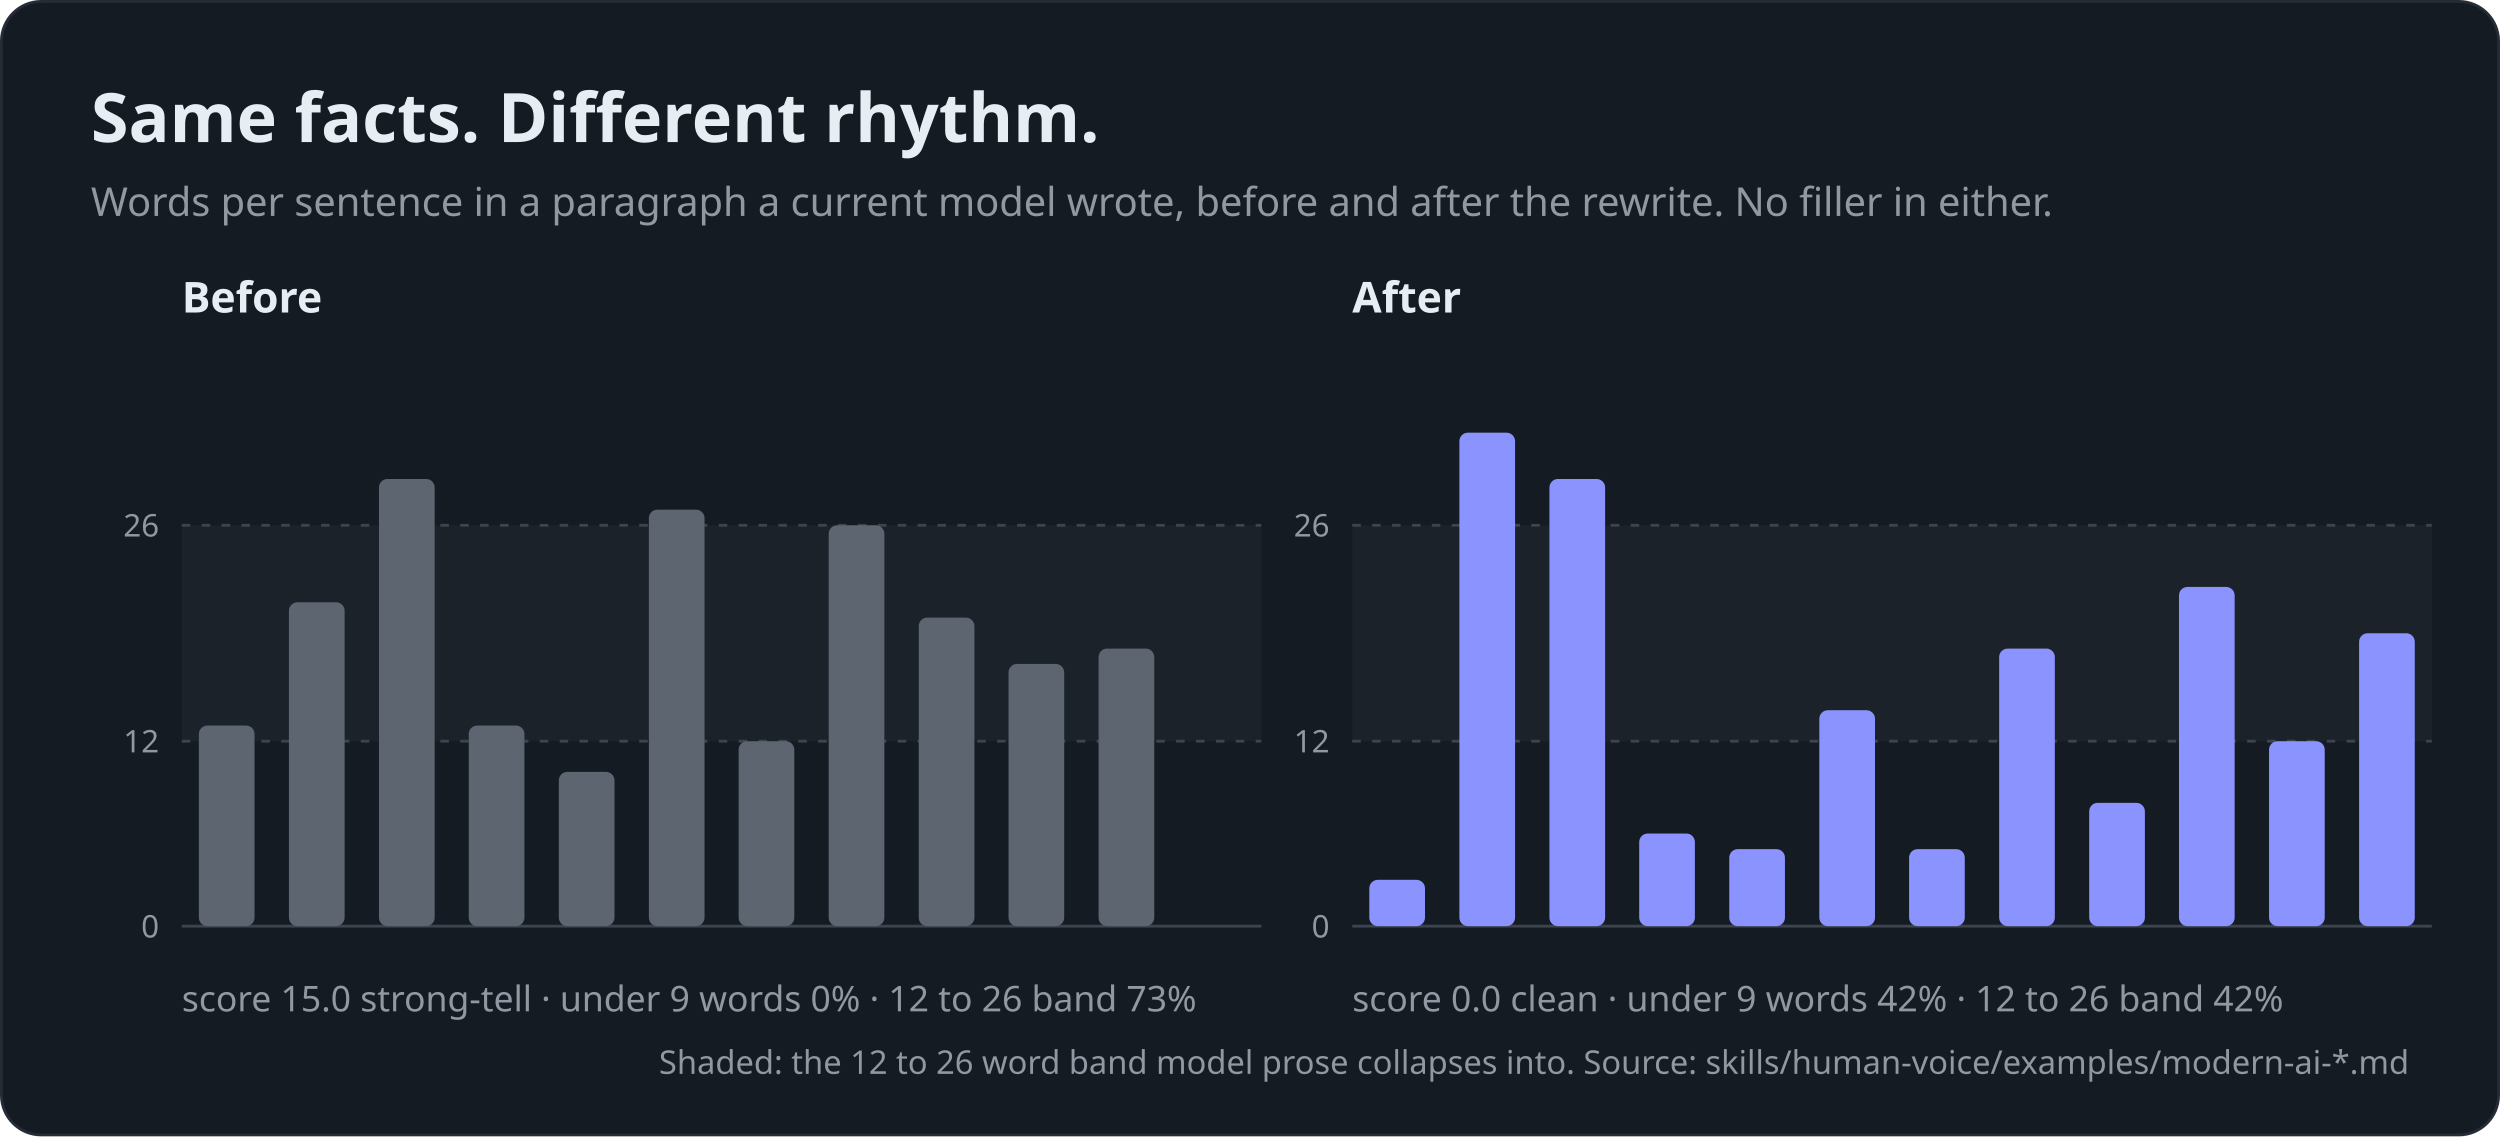
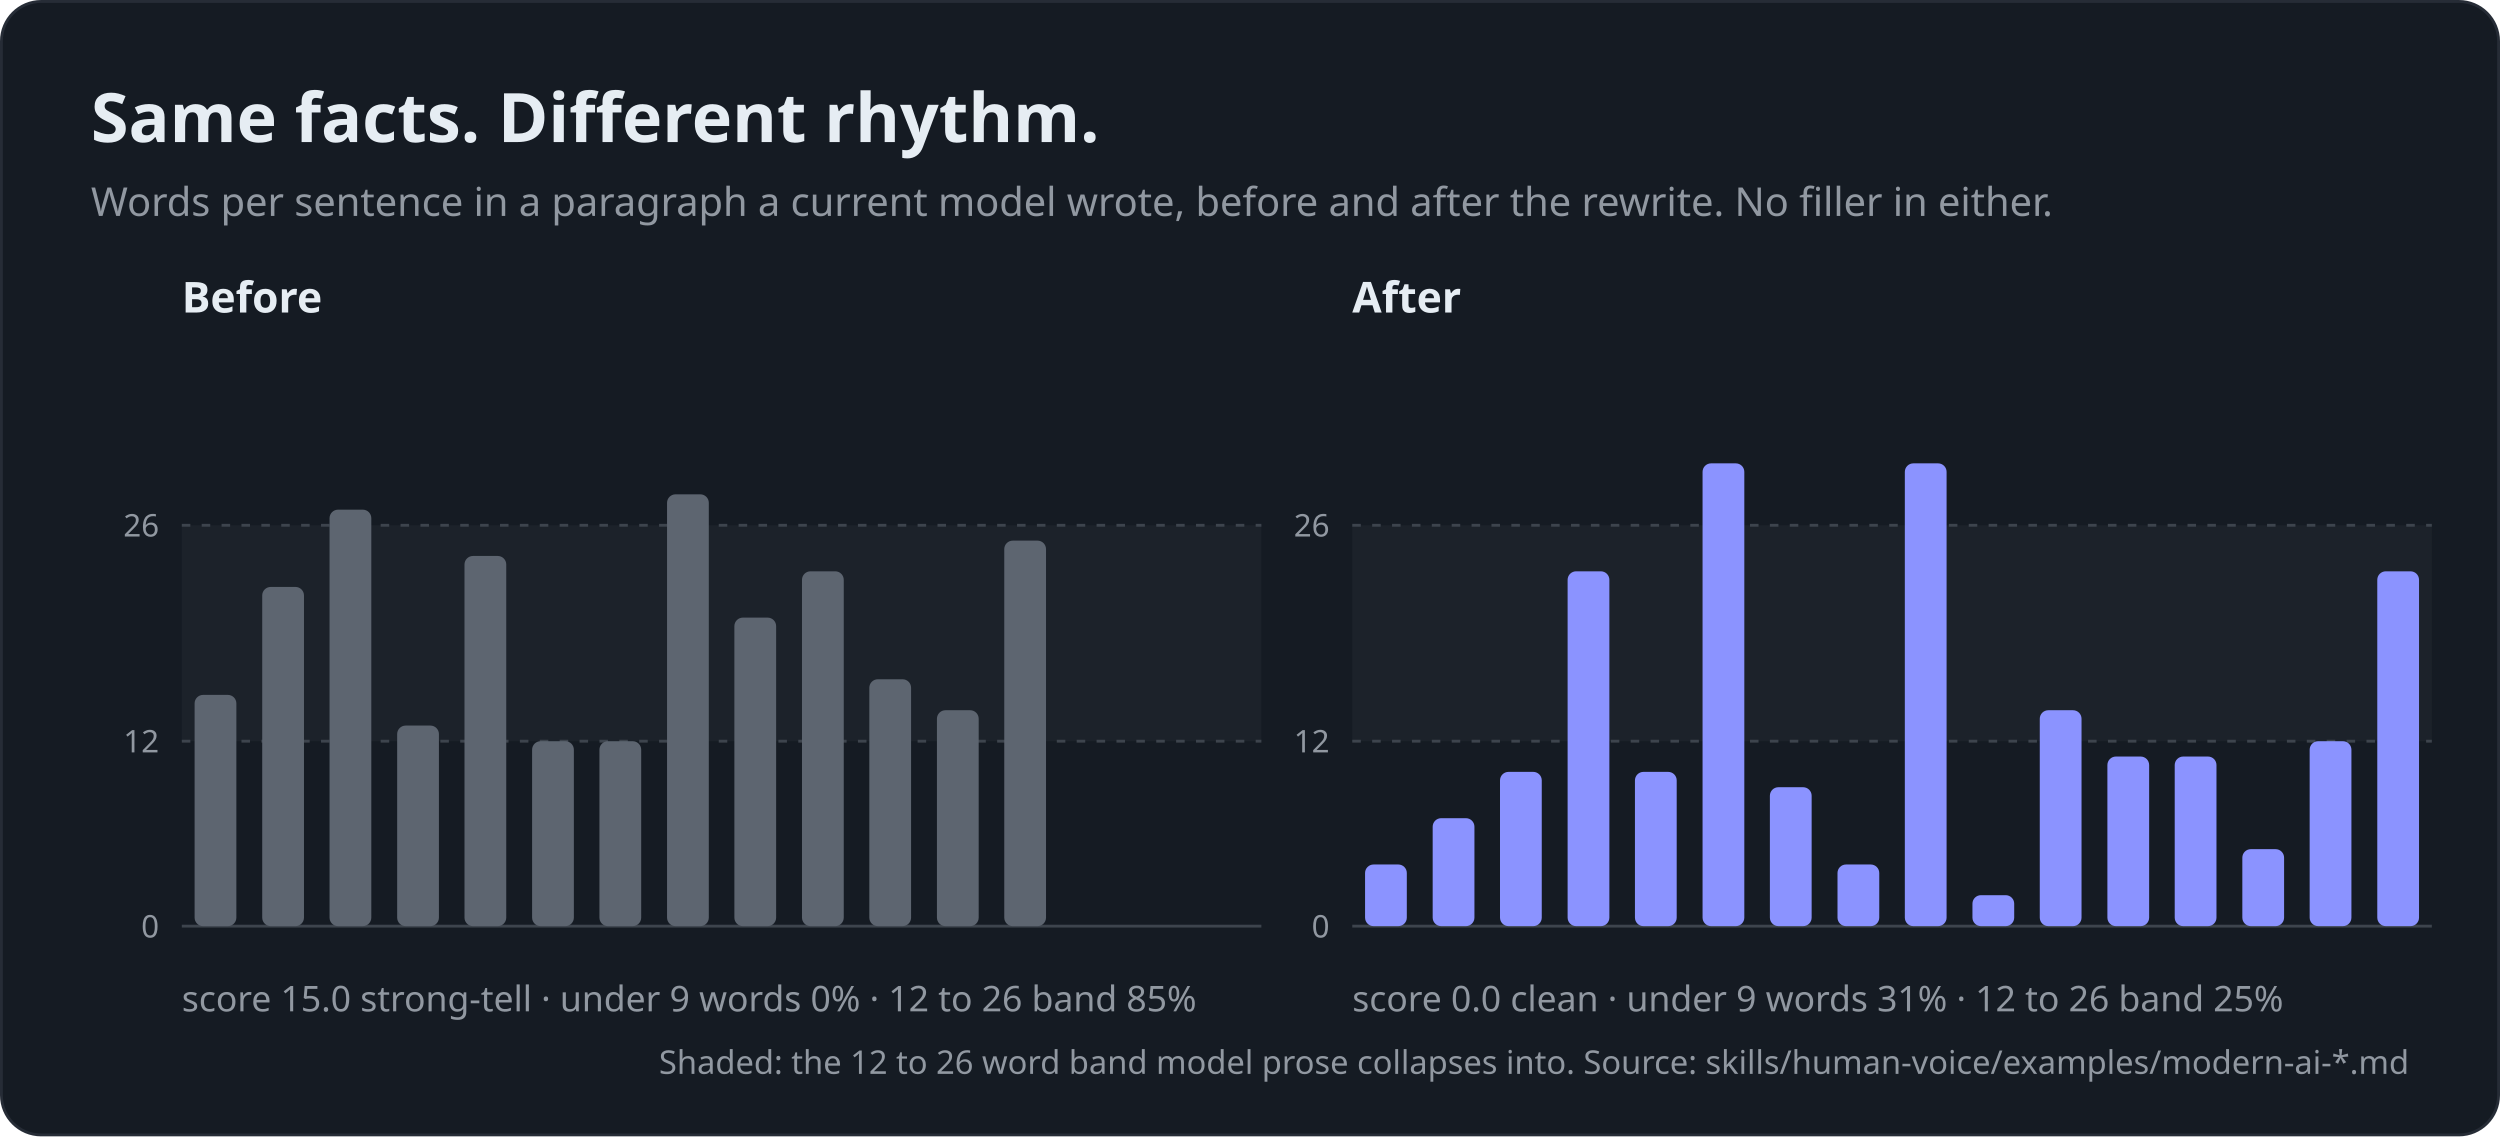
<svg xmlns="http://www.w3.org/2000/svg" width="880" height="400" viewBox="0 0 880 400" role="img" aria-label="Sentence lengths before and after a human-voice rewrite">
  <rect x="0.5" y="0.5" width="879" height="399" rx="14" fill="#151B23" stroke="#262C36" />
  <text x="32" y="50" font-family="-apple-system,BlinkMacSystemFont,'Segoe UI','Noto Sans',Helvetica,Arial,sans-serif" font-size="24" font-weight="700" fill="#E6EDF3" text-anchor="start">Same facts. Different rhythm.</text>
  <text x="32" y="76" font-family="-apple-system,BlinkMacSystemFont,'Segoe UI','Noto Sans',Helvetica,Arial,sans-serif" font-size="14" font-weight="400" fill="#9198A1" text-anchor="start">Words per sentence in a paragraph a current model wrote, before and after the rewrite. No filler in either.</text>
  <text x="64" y="110" font-family="-apple-system,BlinkMacSystemFont,'Segoe UI','Noto Sans',Helvetica,Arial,sans-serif" font-size="15" font-weight="600" fill="#E6EDF3" text-anchor="start">Before</text>
  <rect x="64" y="184.9" width="380" height="76.0" fill="#1C222A" />
  <line x1="64" x2="444" y1="326.0" y2="326.0" stroke="#3D444D" stroke-width="1" />
  <text x="56" y="330.0" font-family="-apple-system,BlinkMacSystemFont,'Segoe UI','Noto Sans',Helvetica,Arial,sans-serif" font-size="11" font-weight="400" fill="#9198A1" text-anchor="end">0</text>
  <line x1="64" x2="444" y1="260.9" y2="260.9" stroke="#3D444D" stroke-width="1" stroke-dasharray="3 4" />
  <text x="56" y="264.857" font-family="-apple-system,BlinkMacSystemFont,'Segoe UI','Noto Sans',Helvetica,Arial,sans-serif" font-size="11" font-weight="400" fill="#9198A1" text-anchor="end">12</text>
  <line x1="64" x2="444" y1="184.9" y2="184.9" stroke="#3D444D" stroke-width="1" stroke-dasharray="3 4" />
  <text x="56" y="188.857" font-family="-apple-system,BlinkMacSystemFont,'Segoe UI','Noto Sans',Helvetica,Arial,sans-serif" font-size="11" font-weight="400" fill="#9198A1" text-anchor="end">26</text>
-   <rect x="70.0" y="255.4" width="19.6" height="70.6" rx="3" fill="#5D6570" />
-   <rect x="101.7" y="212.0" width="19.6" height="114.0" rx="3" fill="#5D6570" />
-   <rect x="133.4" y="168.6" width="19.6" height="157.4" rx="3" fill="#5D6570" />
-   <rect x="165.0" y="255.4" width="19.6" height="70.6" rx="3" fill="#5D6570" />
-   <rect x="196.7" y="271.7" width="19.6" height="54.3" rx="3" fill="#5D6570" />
-   <rect x="228.4" y="179.4" width="19.6" height="146.6" rx="3" fill="#5D6570" />
-   <rect x="260.0" y="260.9" width="19.6" height="65.1" rx="3" fill="#5D6570" />
-   <rect x="291.7" y="184.9" width="19.6" height="141.1" rx="3" fill="#5D6570" />
-   <rect x="323.4" y="217.4" width="19.6" height="108.6" rx="3" fill="#5D6570" />
-   <rect x="355.0" y="233.7" width="19.6" height="92.3" rx="3" fill="#5D6570" />
-   <rect x="386.7" y="228.3" width="19.6" height="97.7" rx="3" fill="#5D6570" />
-   <text x="64" y="356.0" font-family="-apple-system,BlinkMacSystemFont,'Segoe UI','Noto Sans',Helvetica,Arial,sans-serif" font-size="12.5" font-weight="400" fill="#9198A1" text-anchor="start">score 15.0 strong-tell  ·  under 9 words 0%  ·  12 to 26 band 73%</text>
+   <rect x="68.5" y="244.6" width="14.7" height="81.4" rx="3" fill="#5D6570" />
+   <rect x="92.3" y="206.6" width="14.7" height="119.4" rx="3" fill="#5D6570" />
+   <rect x="116.0" y="179.4" width="14.7" height="146.6" rx="3" fill="#5D6570" />
+   <rect x="139.8" y="255.4" width="14.7" height="70.6" rx="3" fill="#5D6570" />
+   <rect x="163.5" y="195.7" width="14.7" height="130.3" rx="3" fill="#5D6570" />
+   <rect x="187.3" y="260.9" width="14.7" height="65.1" rx="3" fill="#5D6570" />
+   <rect x="211.0" y="260.9" width="14.7" height="65.1" rx="3" fill="#5D6570" />
+   <rect x="234.8" y="174.0" width="14.7" height="152.0" rx="3" fill="#5D6570" />
+   <rect x="258.5" y="217.4" width="14.7" height="108.6" rx="3" fill="#5D6570" />
+   <rect x="282.3" y="201.1" width="14.7" height="124.9" rx="3" fill="#5D6570" />
+   <rect x="306.0" y="239.1" width="14.7" height="86.9" rx="3" fill="#5D6570" />
+   <rect x="329.8" y="250.0" width="14.7" height="76.0" rx="3" fill="#5D6570" />
+   <rect x="353.5" y="190.3" width="14.7" height="135.7" rx="3" fill="#5D6570" />
+   <text x="64" y="356.0" font-family="-apple-system,BlinkMacSystemFont,'Segoe UI','Noto Sans',Helvetica,Arial,sans-serif" font-size="12.5" font-weight="400" fill="#9198A1" text-anchor="start">score 15.0 strong-tell  ·  under 9 words 0%  ·  12 to 26 band 85%</text>
  <text x="476" y="110" font-family="-apple-system,BlinkMacSystemFont,'Segoe UI','Noto Sans',Helvetica,Arial,sans-serif" font-size="15" font-weight="600" fill="#E6EDF3" text-anchor="start">After</text>
  <rect x="476" y="184.9" width="380" height="76.0" fill="#1C222A" />
  <line x1="476" x2="856" y1="326.0" y2="326.0" stroke="#3D444D" stroke-width="1" />
  <text x="468" y="330.0" font-family="-apple-system,BlinkMacSystemFont,'Segoe UI','Noto Sans',Helvetica,Arial,sans-serif" font-size="11" font-weight="400" fill="#9198A1" text-anchor="end">0</text>
  <line x1="476" x2="856" y1="260.9" y2="260.9" stroke="#3D444D" stroke-width="1" stroke-dasharray="3 4" />
  <text x="468" y="264.857" font-family="-apple-system,BlinkMacSystemFont,'Segoe UI','Noto Sans',Helvetica,Arial,sans-serif" font-size="11" font-weight="400" fill="#9198A1" text-anchor="end">12</text>
  <line x1="476" x2="856" y1="184.9" y2="184.9" stroke="#3D444D" stroke-width="1" stroke-dasharray="3 4" />
  <text x="468" y="188.857" font-family="-apple-system,BlinkMacSystemFont,'Segoe UI','Noto Sans',Helvetica,Arial,sans-serif" font-size="11" font-weight="400" fill="#9198A1" text-anchor="end">26</text>
-   <rect x="482.0" y="309.7" width="19.6" height="16.3" rx="3" fill="#8B93FF" />
-   <rect x="513.7" y="152.3" width="19.6" height="173.7" rx="3" fill="#8B93FF" />
-   <rect x="545.4" y="168.6" width="19.6" height="157.4" rx="3" fill="#8B93FF" />
-   <rect x="577.0" y="293.4" width="19.6" height="32.6" rx="3" fill="#8B93FF" />
-   <rect x="608.7" y="298.9" width="19.6" height="27.1" rx="3" fill="#8B93FF" />
-   <rect x="640.4" y="250.0" width="19.6" height="76.0" rx="3" fill="#8B93FF" />
-   <rect x="672.0" y="298.9" width="19.6" height="27.1" rx="3" fill="#8B93FF" />
-   <rect x="703.7" y="228.3" width="19.6" height="97.7" rx="3" fill="#8B93FF" />
-   <rect x="735.4" y="282.6" width="19.6" height="43.4" rx="3" fill="#8B93FF" />
-   <rect x="767.0" y="206.6" width="19.6" height="119.4" rx="3" fill="#8B93FF" />
-   <rect x="798.7" y="260.9" width="19.6" height="65.1" rx="3" fill="#8B93FF" />
-   <rect x="830.4" y="222.9" width="19.6" height="103.1" rx="3" fill="#8B93FF" />
-   <text x="476" y="356.0" font-family="-apple-system,BlinkMacSystemFont,'Segoe UI','Noto Sans',Helvetica,Arial,sans-serif" font-size="12.5" font-weight="400" fill="#9198A1" text-anchor="start">score 0.0 clean  ·  under 9 words 42%  ·  12 to 26 band 42%</text>
+   <rect x="480.5" y="304.3" width="14.7" height="21.7" rx="3" fill="#8B93FF" />
+   <rect x="504.3" y="288.0" width="14.7" height="38.0" rx="3" fill="#8B93FF" />
+   <rect x="528.0" y="271.7" width="14.7" height="54.3" rx="3" fill="#8B93FF" />
+   <rect x="551.8" y="201.1" width="14.7" height="124.9" rx="3" fill="#8B93FF" />
+   <rect x="575.5" y="271.7" width="14.7" height="54.3" rx="3" fill="#8B93FF" />
+   <rect x="599.3" y="163.1" width="14.7" height="162.9" rx="3" fill="#8B93FF" />
+   <rect x="623.0" y="277.1" width="14.7" height="48.9" rx="3" fill="#8B93FF" />
+   <rect x="646.8" y="304.3" width="14.7" height="21.7" rx="3" fill="#8B93FF" />
+   <rect x="670.5" y="163.1" width="14.7" height="162.9" rx="3" fill="#8B93FF" />
+   <rect x="694.3" y="315.1" width="14.7" height="10.9" rx="3" fill="#8B93FF" />
+   <rect x="718.0" y="250.0" width="14.7" height="76.0" rx="3" fill="#8B93FF" />
+   <rect x="741.8" y="266.3" width="14.7" height="59.7" rx="3" fill="#8B93FF" />
+   <rect x="765.5" y="266.3" width="14.7" height="59.7" rx="3" fill="#8B93FF" />
+   <rect x="789.3" y="298.9" width="14.7" height="27.1" rx="3" fill="#8B93FF" />
+   <rect x="813.0" y="260.9" width="14.7" height="65.1" rx="3" fill="#8B93FF" />
+   <rect x="836.8" y="201.1" width="14.7" height="124.9" rx="3" fill="#8B93FF" />
+   <text x="476" y="356.0" font-family="-apple-system,BlinkMacSystemFont,'Segoe UI','Noto Sans',Helvetica,Arial,sans-serif" font-size="12.5" font-weight="400" fill="#9198A1" text-anchor="start">score 0.0 clean  ·  under 9 words 31%  ·  12 to 26 band 25%</text>
  <text x="848" y="378" font-family="-apple-system,BlinkMacSystemFont,'Segoe UI','Noto Sans',Helvetica,Arial,sans-serif" font-size="11.5" font-weight="400" fill="#9198A1" text-anchor="end">Shaded: the 12 to 26 word band model prose collapses into. Source: skills/human-voice/examples/modern-ai-*.md</text>
</svg>
